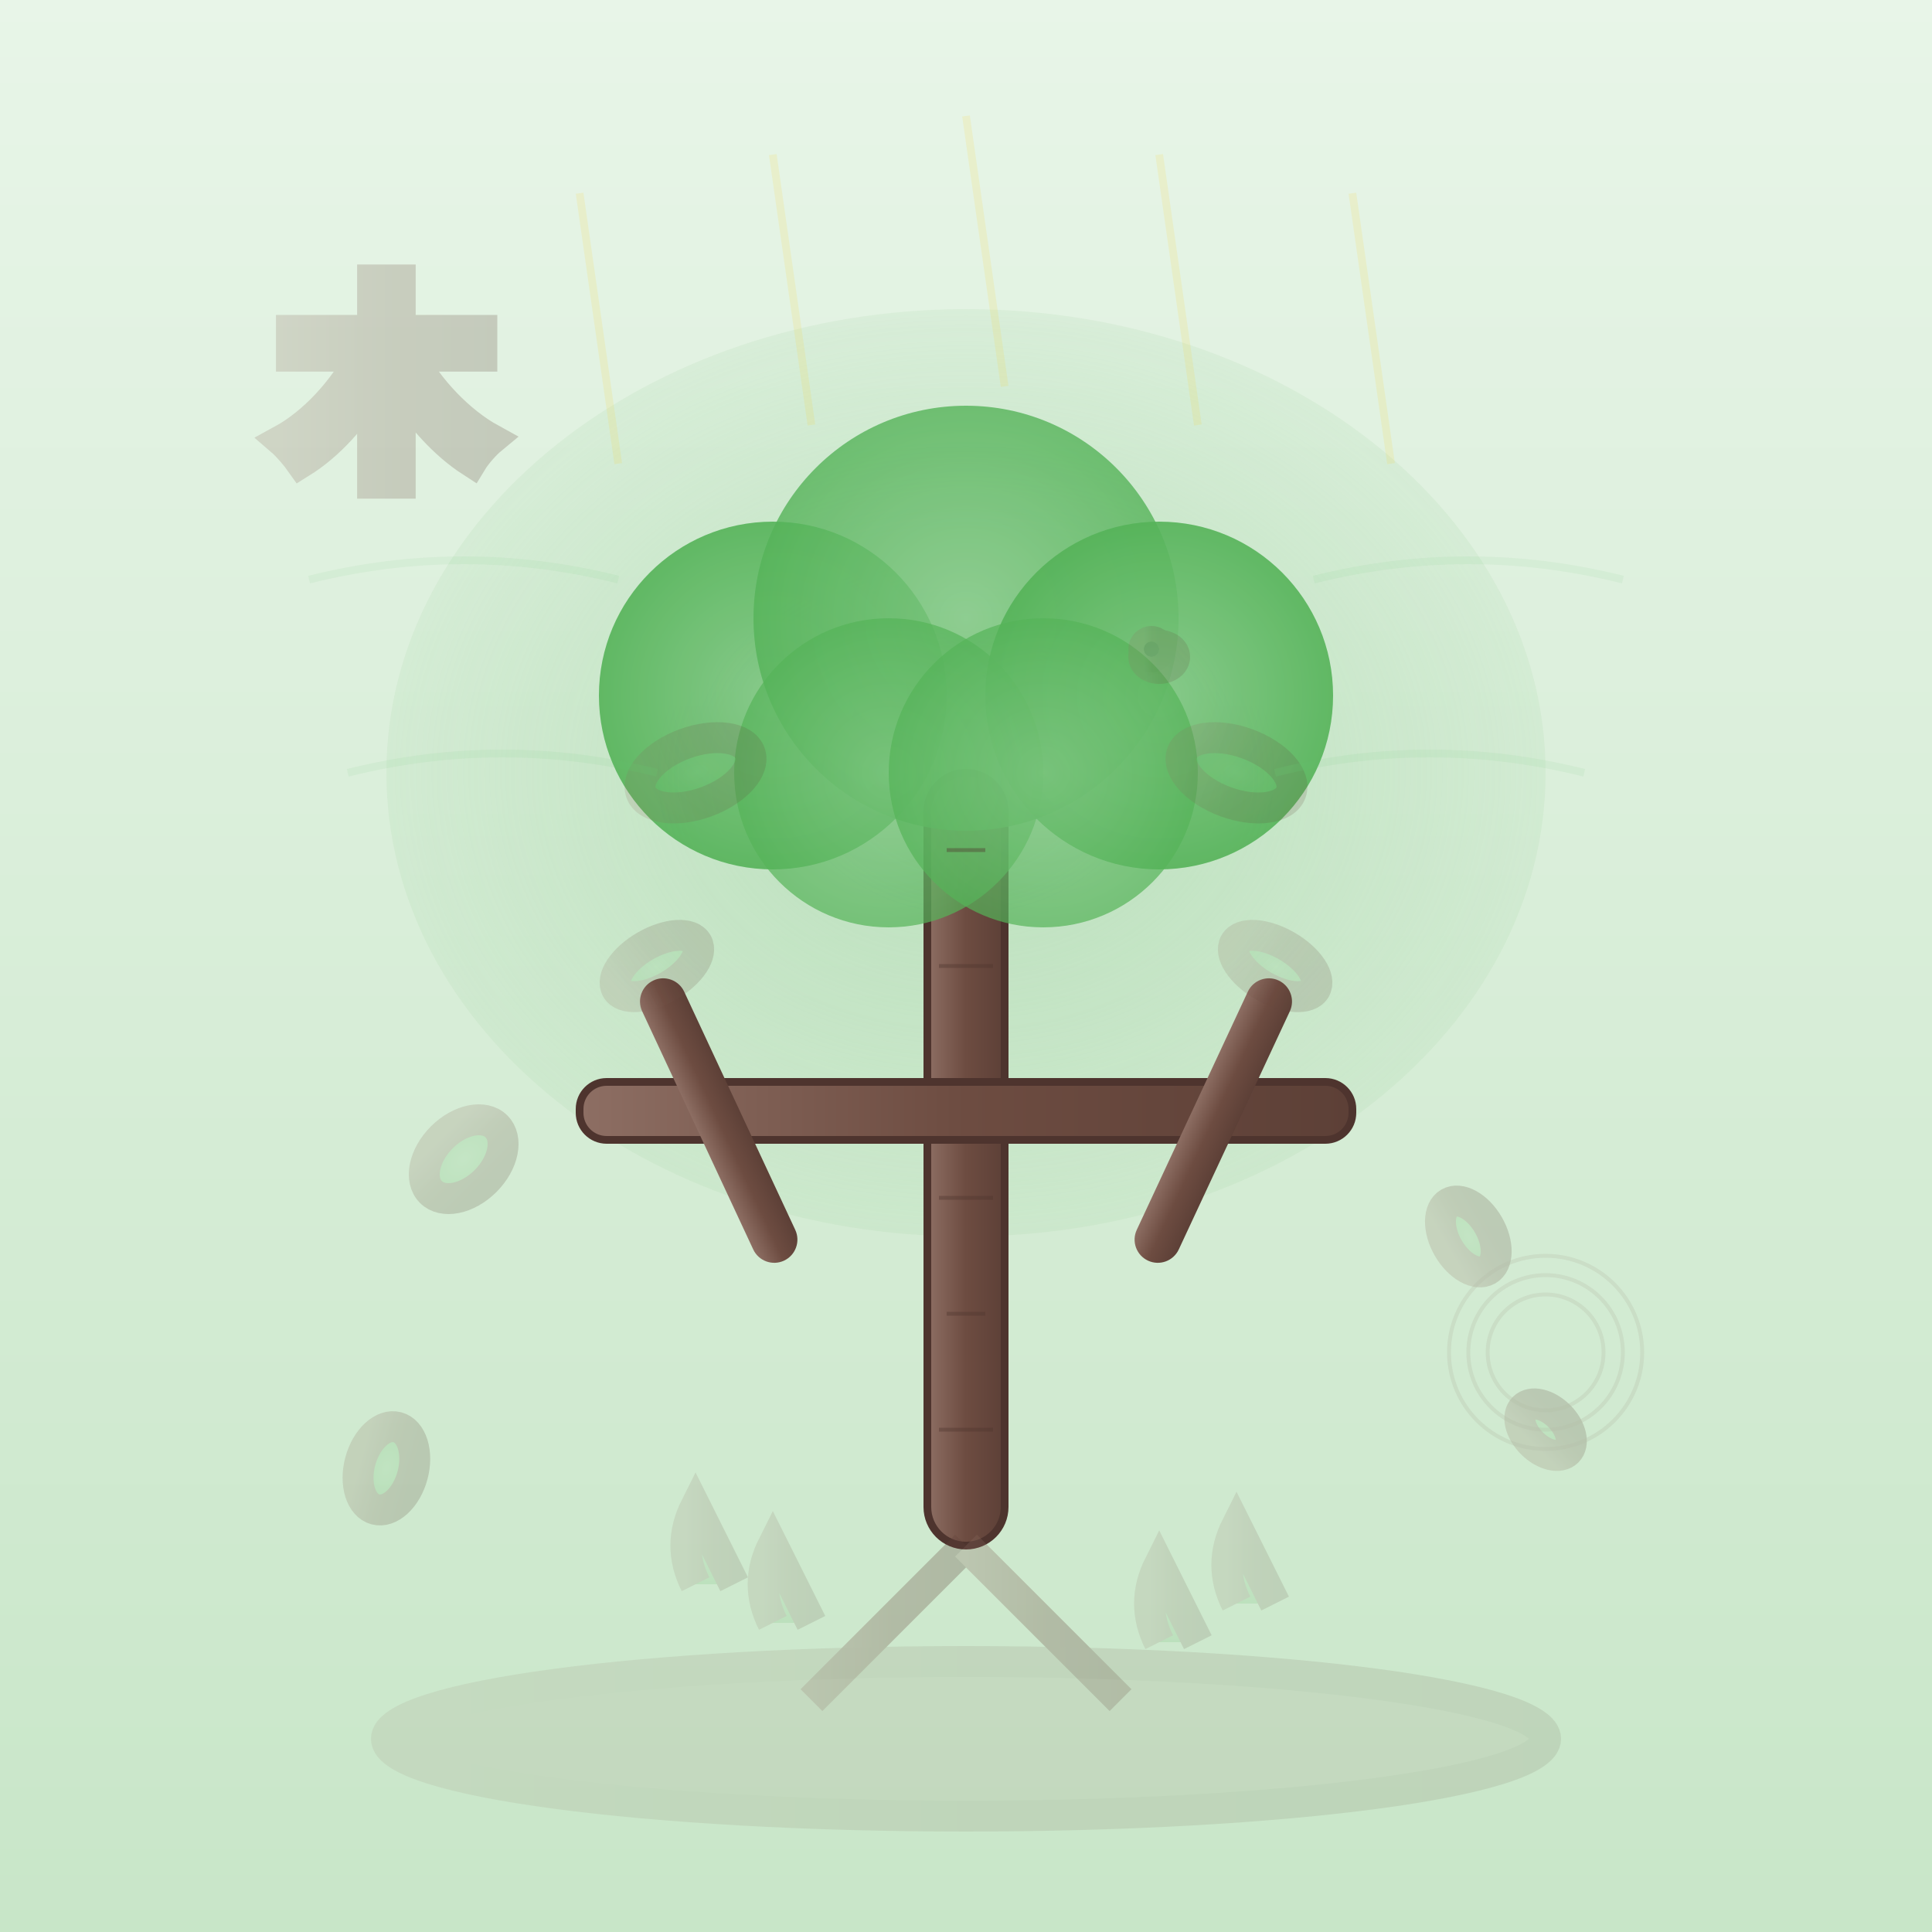
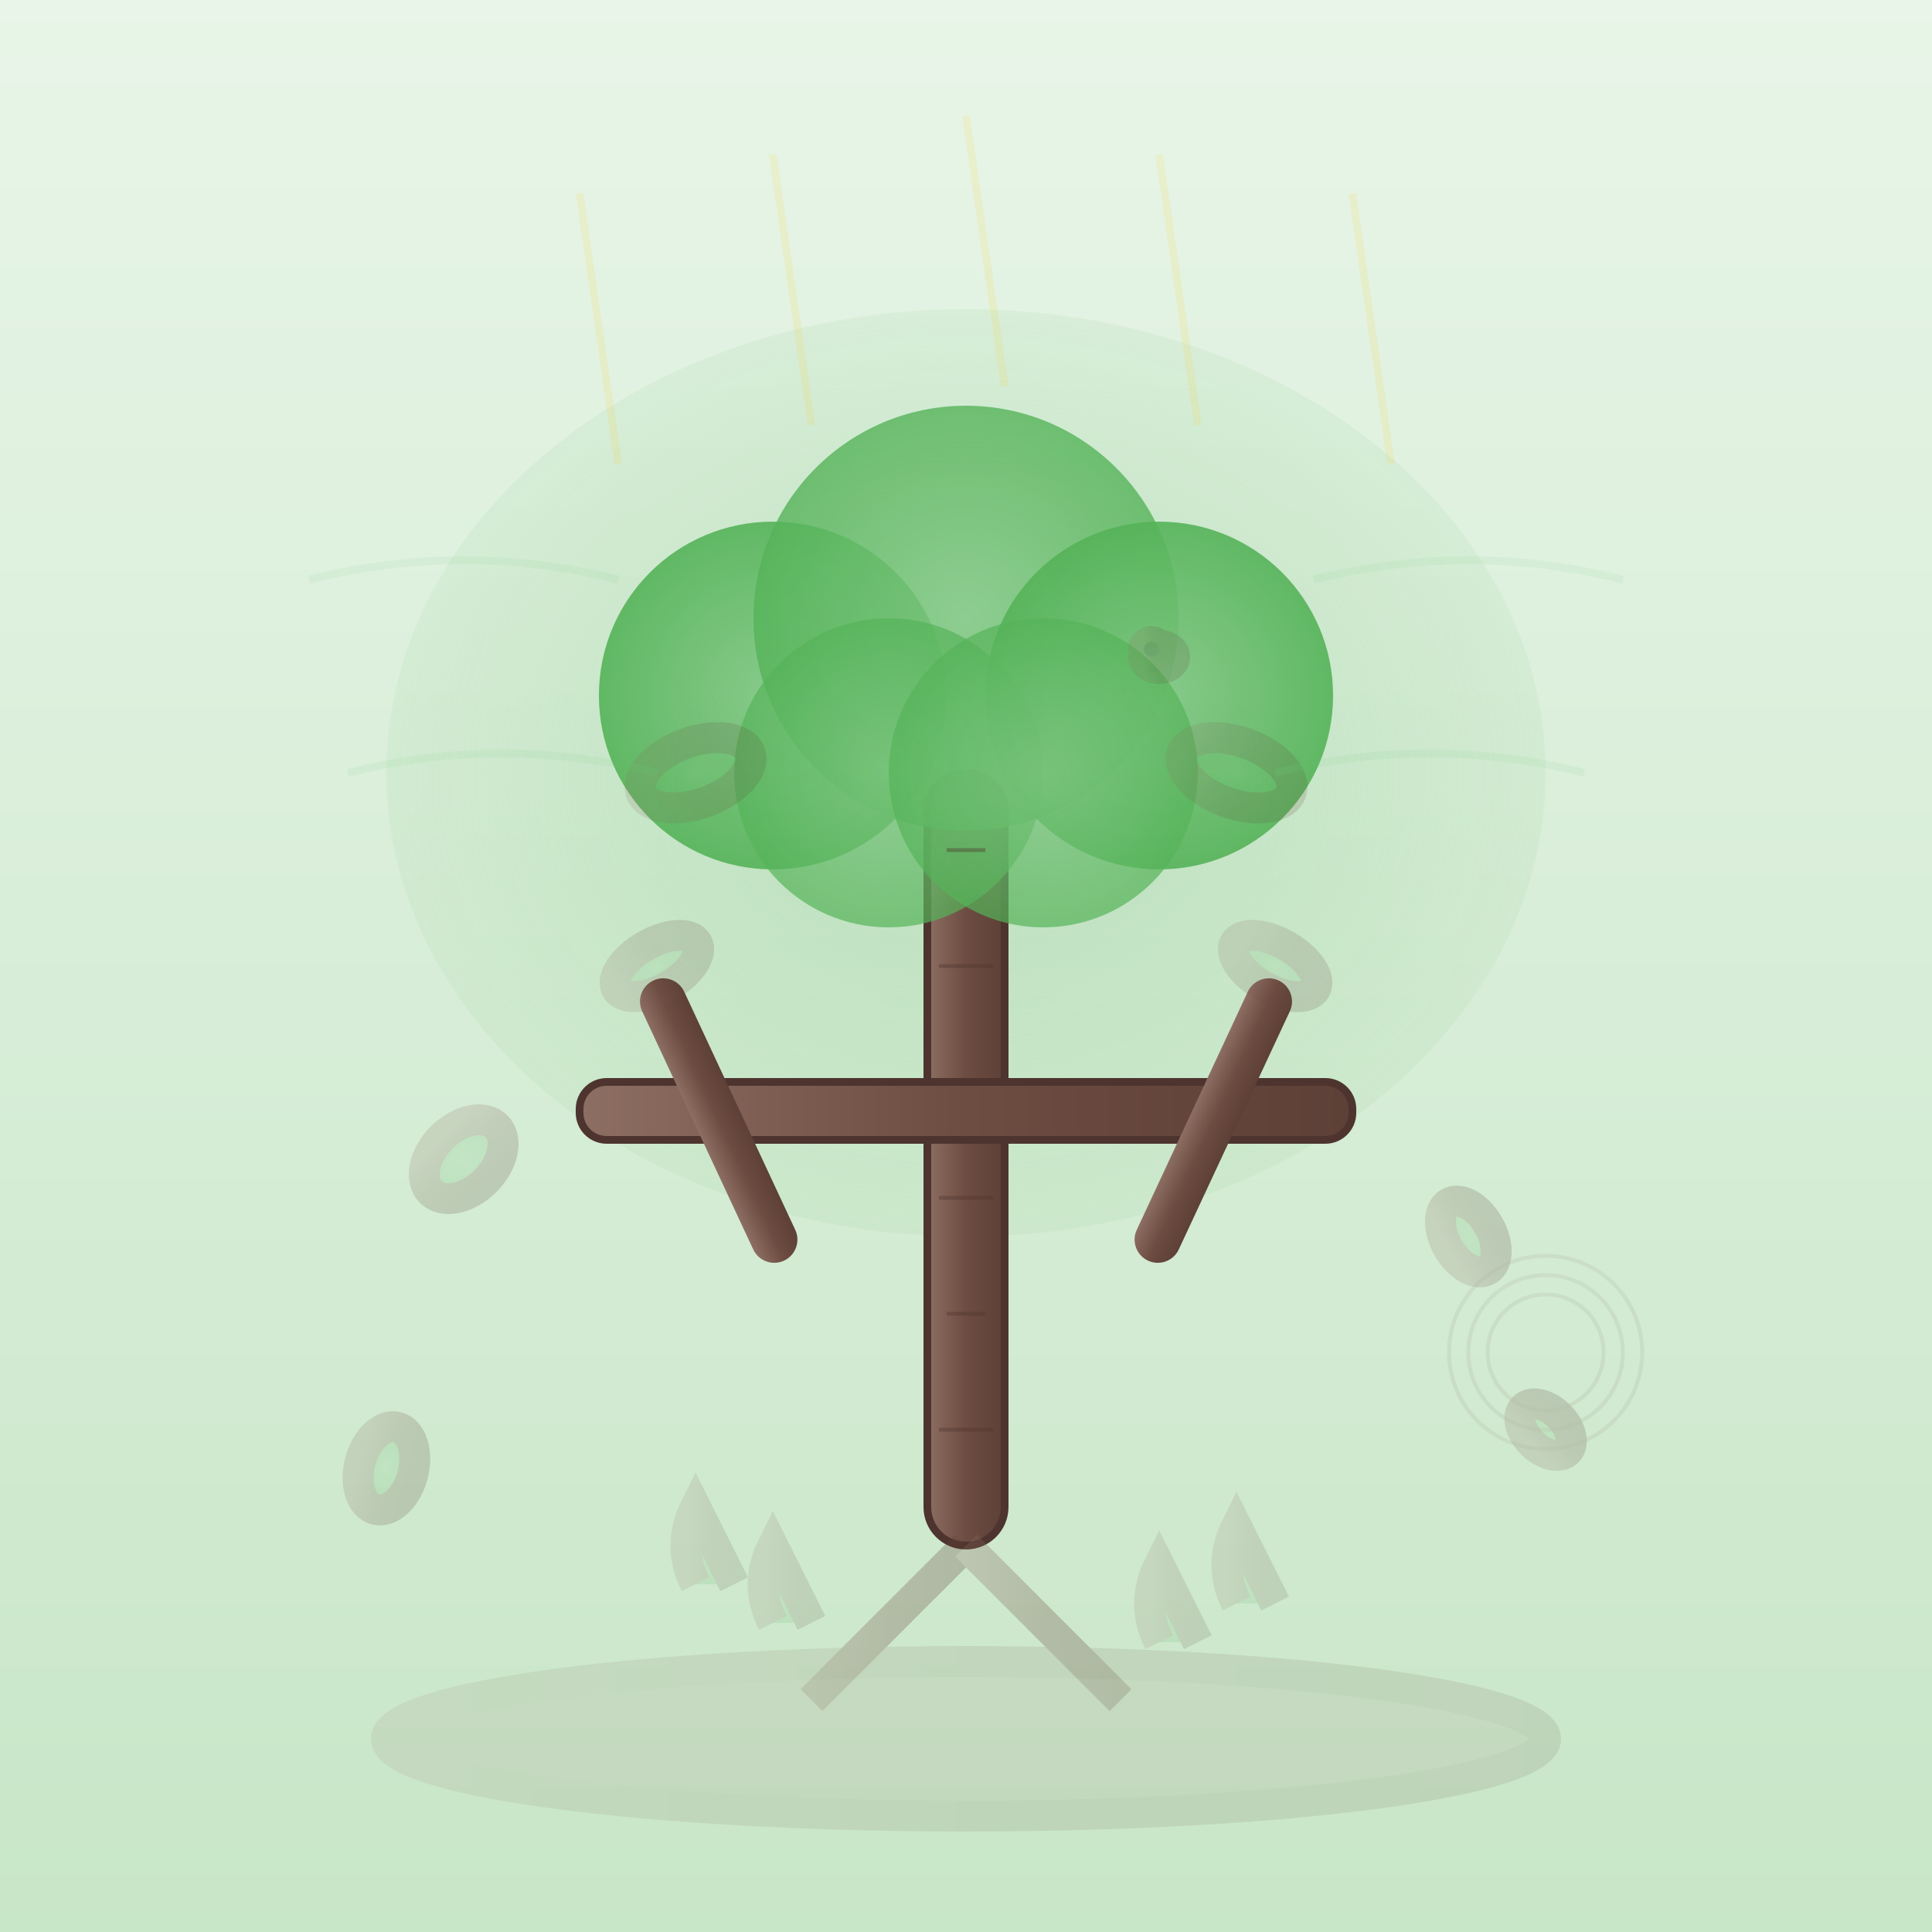
<svg xmlns="http://www.w3.org/2000/svg" width="500" height="500" viewBox="0 0 500 500">
  <defs>
    <linearGradient id="bgGrad75" x1="0%" y1="0%" x2="0%" y2="100%">
      <stop offset="0%" style="stop-color:#e8f5e8;stop-opacity:1" />
      <stop offset="100%" style="stop-color:#c8e6c8;stop-opacity:1" />
    </linearGradient>
    <linearGradient id="trunkGrad75" x1="0%" y1="0%" x2="100%" y2="0%">
      <stop offset="0%" style="stop-color:#8d6e63;stop-opacity:1" />
      <stop offset="50%" style="stop-color:#6d4c41;stop-opacity:1" />
      <stop offset="100%" style="stop-color:#5d4037;stop-opacity:1" />
    </linearGradient>
    <radialGradient id="leafGrad75" cx="50%" cy="50%" r="60%">
      <stop offset="0%" style="stop-color:#81c784;stop-opacity:1" />
      <stop offset="100%" style="stop-color:#4caf50;stop-opacity:1" />
    </radialGradient>
    <radialGradient id="crownGlow75" cx="50%" cy="50%" r="70%">
      <stop offset="0%" style="stop-color:#a5d6a7;stop-opacity:0.6" />
      <stop offset="100%" style="stop-color:#a5d6a7;stop-opacity:0" />
    </radialGradient>
  </defs>
  <rect width="500" height="500" fill="url(#bgGrad75)" />
  <ellipse cx="250" cy="200" rx="150" ry="120" fill="url(#crownGlow75)" />
  <rect x="240" y="200" width="20" height="200" rx="10" fill="url(#trunkGrad75)" stroke="#4e342e" stroke-width="2" />
  <rect x="150" y="280" width="200" height="15" rx="7" fill="url(#trunkGrad75)" stroke="#4e342e" stroke-width="2" />
  <rect x="180" y="250" width="12" height="80" rx="6" fill="url(#trunkGrad75)" transform="rotate(-25 186 290)" />
  <rect x="308" y="250" width="12" height="80" rx="6" fill="url(#trunkGrad75)" transform="rotate(25 314 290)" />
  <circle cx="200" cy="180" r="45" fill="url(#leafGrad75)" opacity="0.9" />
  <circle cx="250" cy="160" r="55" fill="url(#leafGrad75)" opacity="0.8" />
  <circle cx="300" cy="180" r="45" fill="url(#leafGrad75)" opacity="0.9" />
  <circle cx="230" cy="200" r="40" fill="url(#leafGrad75)" opacity="0.7" />
  <circle cx="270" cy="200" r="40" fill="url(#leafGrad75)" opacity="0.7" />
  <g stroke="#4e342e" stroke-width="1" opacity="0.4">
    <line x1="245" y1="220" x2="255" y2="220" />
    <line x1="243" y1="250" x2="257" y2="250" />
    <line x1="245" y1="280" x2="255" y2="280" />
    <line x1="243" y1="310" x2="257" y2="310" />
    <line x1="245" y1="340" x2="255" y2="340" />
    <line x1="243" y1="370" x2="257" y2="370" />
    <g stroke="url(#trunkGrad75)" stroke-width="8" fill="none" opacity="0.7">
      <path d="M250 400 Q230 420 210 440" />
      <path d="M250 400 Q270 420 290 440" />
      <path d="M250 400 Q250 430 250 460" />
      <g fill="url(#leafGrad75)" opacity="0.6">
        <ellipse cx="180" cy="200" rx="15" ry="8" transform="rotate(-20 180 200)" />
        <ellipse cx="320" cy="200" rx="15" ry="8" transform="rotate(20 320 200)" />
        <ellipse cx="170" cy="250" rx="12" ry="6" transform="rotate(-30 170 250)" />
        <ellipse cx="330" cy="250" rx="12" ry="6" transform="rotate(30 330 250)" />
      </g>
      <g fill="url(#leafGrad75)" opacity="0.7">
        <ellipse cx="120" cy="300" rx="8" ry="12" transform="rotate(45 120 300)" />
        <ellipse cx="380" cy="320" rx="6" ry="10" transform="rotate(-30 380 320)" />
        <ellipse cx="100" cy="380" rx="7" ry="11" transform="rotate(15 100 380)" />
        <ellipse cx="400" cy="370" rx="5" ry="8" transform="rotate(-45 400 370)" />
      </g>
      <g stroke="#66bb6a" stroke-width="2" fill="none" opacity="0.3">
        <path d="M80 150 Q120 140 160 150" />
        <path d="M340 150 Q380 140 420 150" />
        <path d="M90 200 Q130 190 170 200" />
        <path d="M330 200 Q370 190 410 200" />
      </g>
      <g stroke="#ffcc02" stroke-width="2" opacity="0.4">
        <line x1="150" y1="50" x2="160" y2="120" />
        <line x1="200" y1="40" x2="210" y2="110" />
        <line x1="250" y1="30" x2="260" y2="100" />
        <line x1="300" y1="40" x2="310" y2="110" />
        <line x1="350" y1="50" x2="360" y2="120" />
      </g>
      <ellipse cx="250" cy="450" rx="150" ry="20" fill="#8d6e63" opacity="0.4" />
      <g fill="url(#leafGrad75)" opacity="0.5">
        <path d="M180 410 Q175 400 180 390 Q185 400 190 410" />
        <path d="M320 415 Q315 405 320 395 Q325 405 330 415" />
        <path d="M200 420 Q195 410 200 400 Q205 410 210 420" />
        <path d="M300 425 Q295 415 300 405 Q305 415 310 425" />
      </g>
      <g stroke="#6d4c41" stroke-width="1" fill="none" opacity="0.3" transform="translate(400,350)">
        <circle cx="0" cy="0" r="15" />
        <circle cx="0" cy="0" r="20" />
        <circle cx="0" cy="0" r="25" />
      </g>
      <g fill="#795548" opacity="0.6">
        <ellipse cx="300" cy="170" rx="4" ry="3" />
        <circle cx="298" cy="168" r="2" fill="#3e2723" />
      </g>
-       <text x="100" y="120" font-family="serif" font-size="56" font-weight="bold" text-anchor="middle" fill="#2e7d32" opacity="0.8">木</text>
    </g>
  </g>
</svg>
